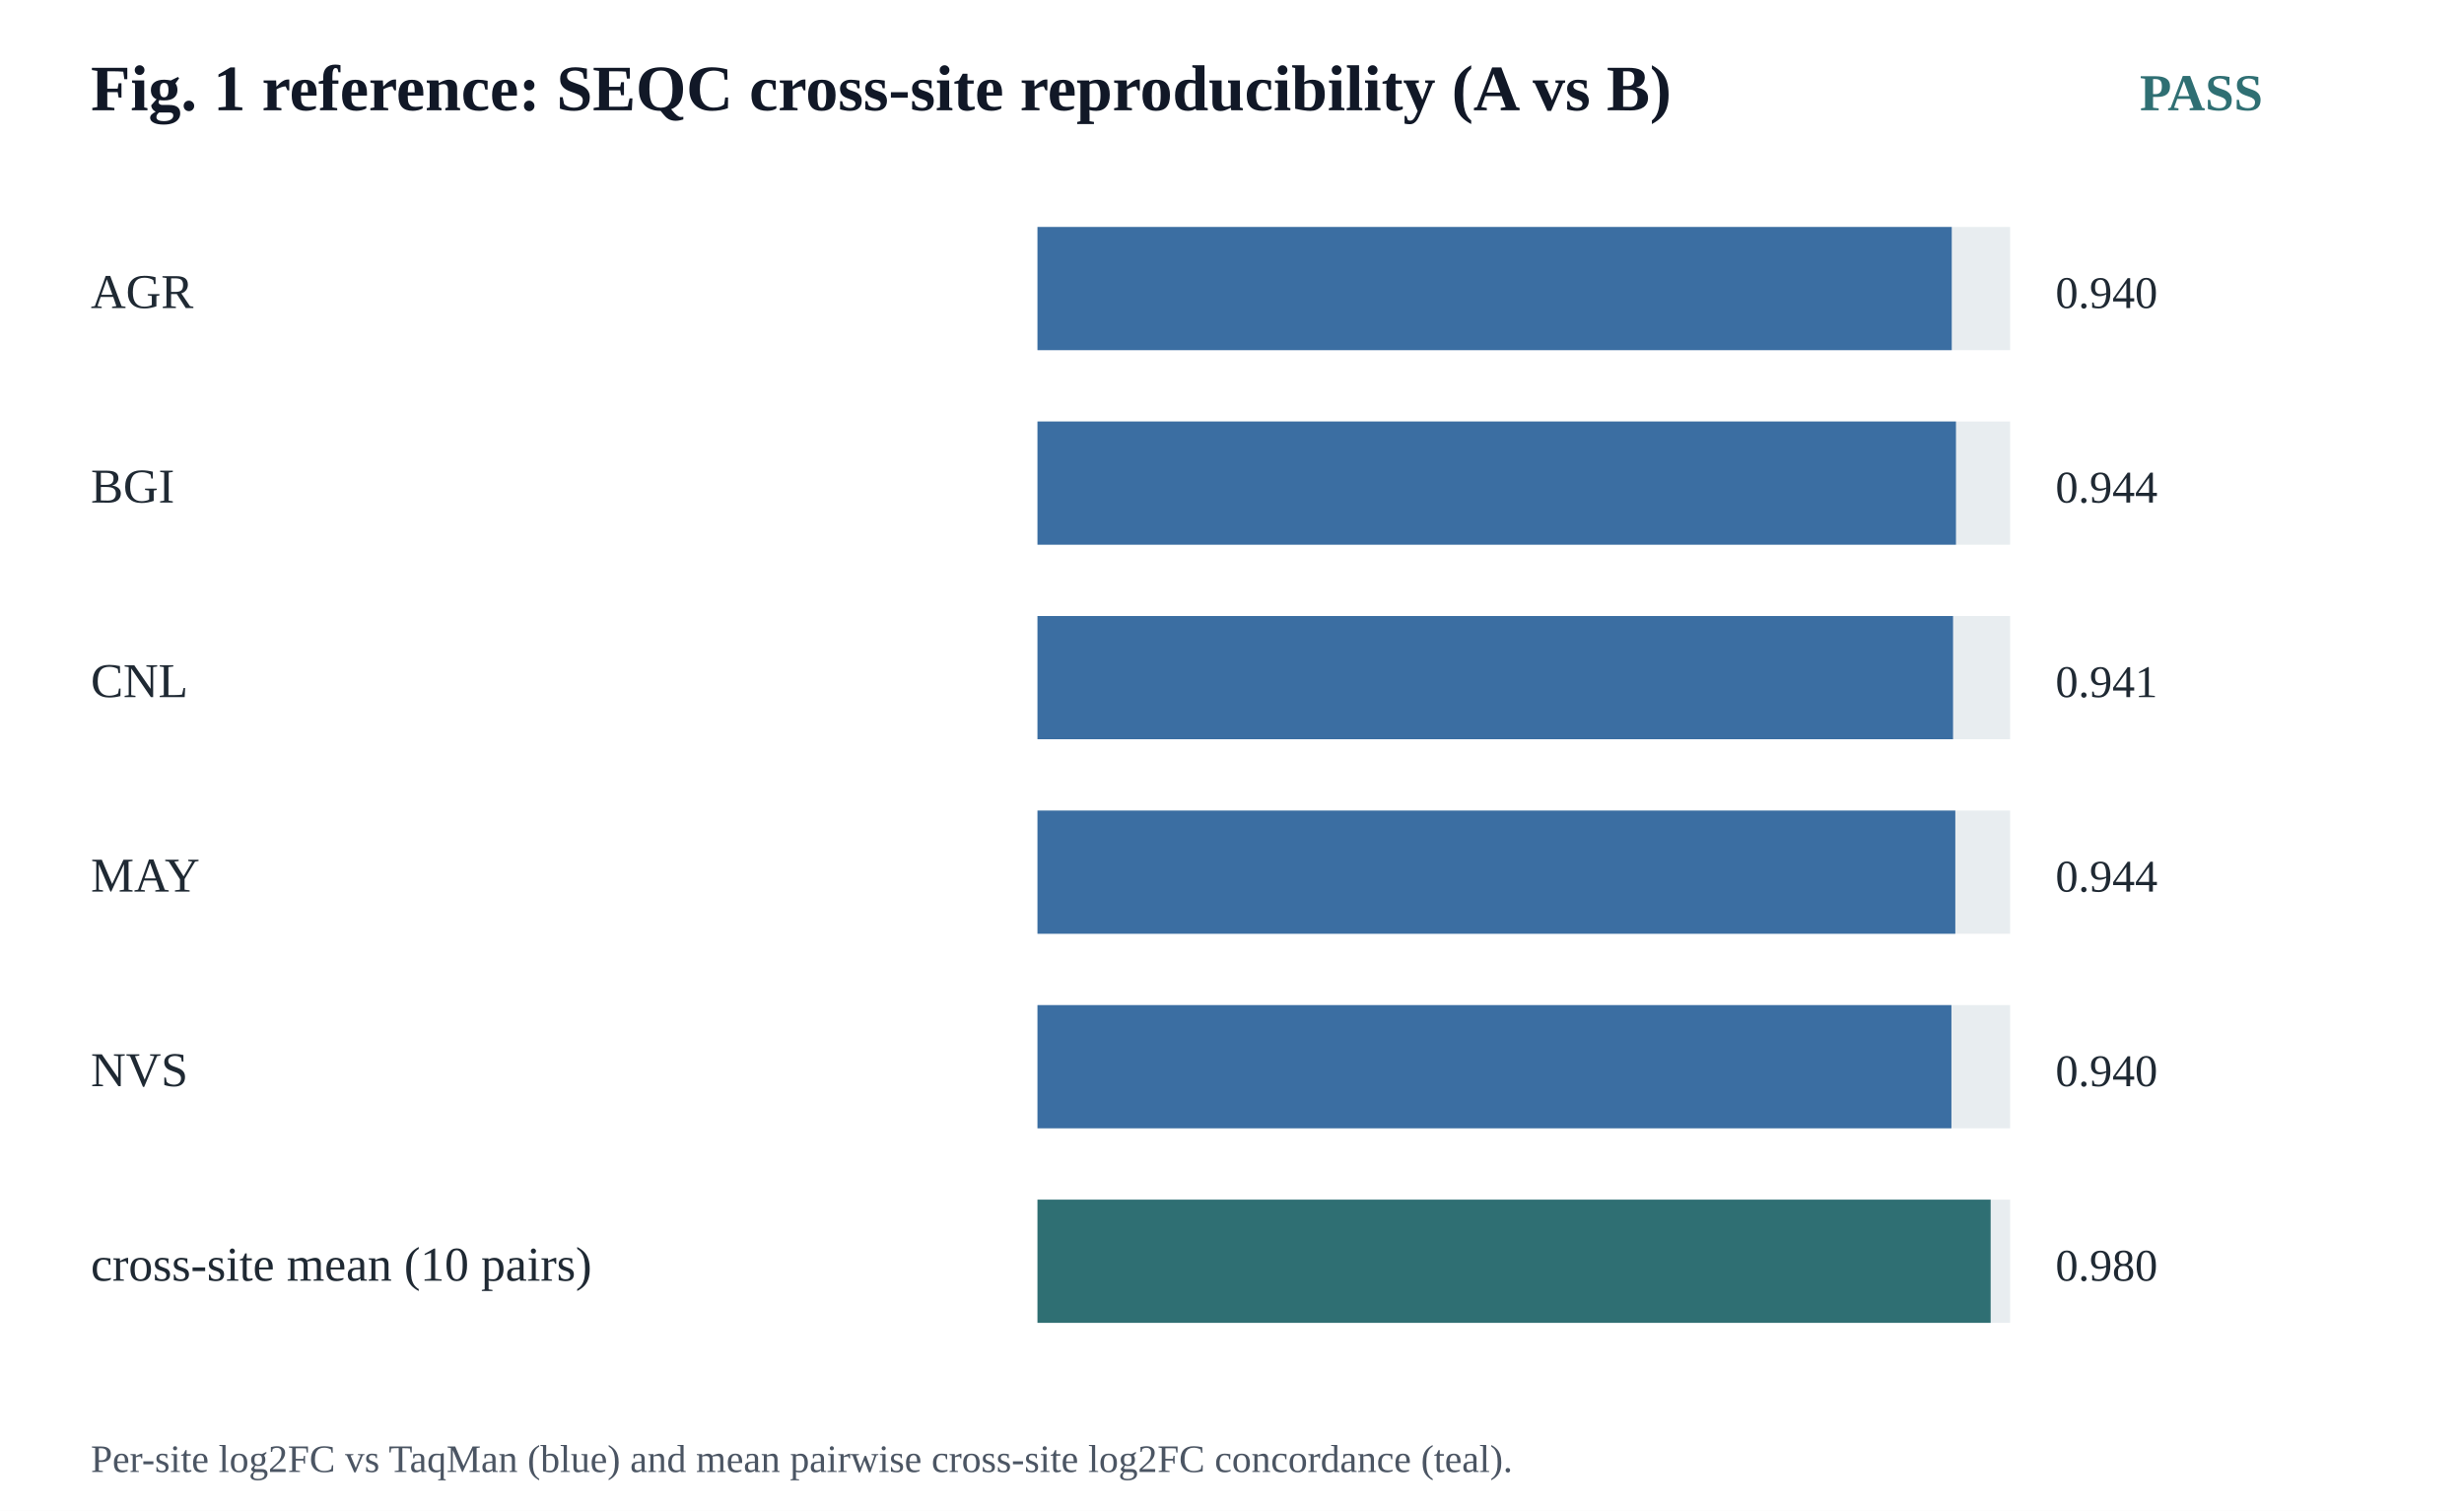
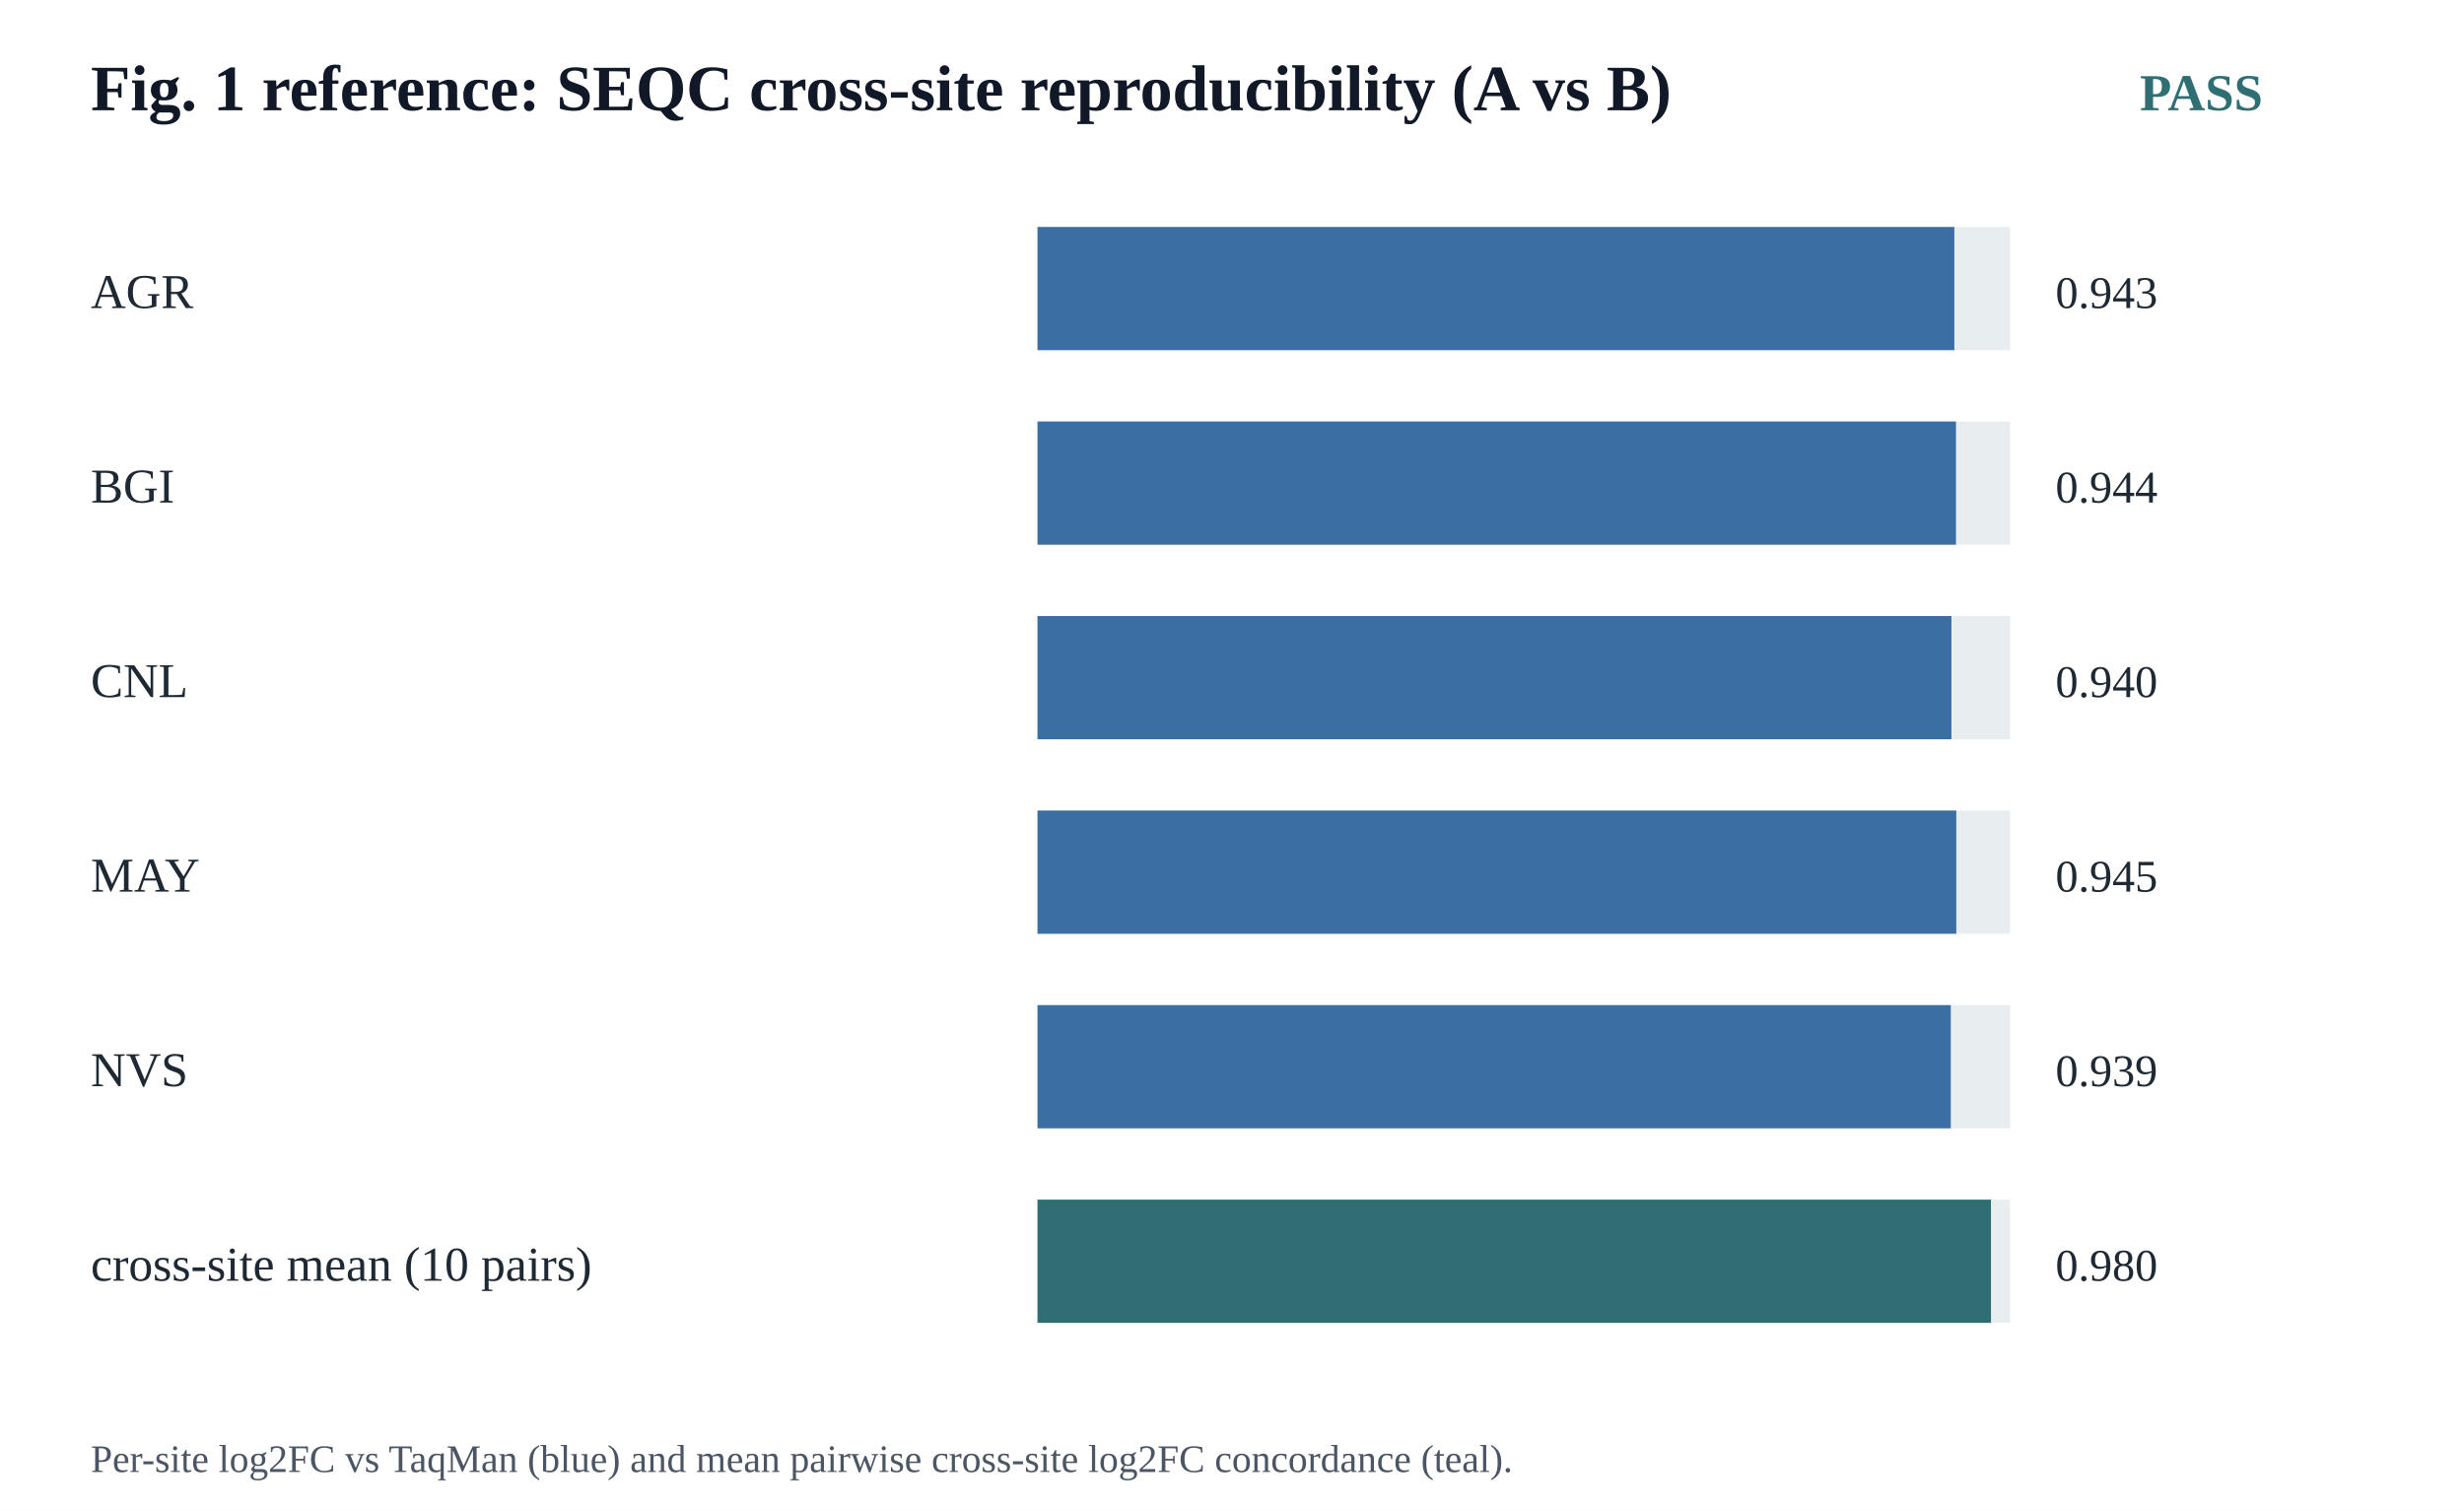
<svg xmlns="http://www.w3.org/2000/svg" width="760" height="466" viewBox="0 0 760 466">
  <rect width="100%" height="100%" fill="#ffffff" />
  <text x="28" y="34" font-size="20" font-weight="700" fill="#111827">Fig. 1 reference: SEQC cross-site reproducibility (A vs B)</text>
  <text x="660" y="34" font-size="16" font-weight="700" fill="#2F6F73">PASS</text>
  <text x="28" y="454" font-size="12" fill="#4b5563">Per-site log2FC vs TaqMan (blue) and mean pairwise cross-site log2FC concordance (teal).</text>
  <text x="28" y="95" font-size="15" fill="#1f2933">AGR</text>
  <rect x="320" y="70" width="300" height="38" fill="#e8edf0" />
-   <rect x="320" y="70" width="282.0" height="38" fill="#3b6ea2" />
-   <text x="634" y="95" font-size="14" fill="#1f2933">0.940</text>
+   <rect x="320" y="70" width="282.8" height="38" fill="#3b6ea2" />
+   <text x="634" y="95" font-size="14" fill="#1f2933">0.943</text>
  <text x="28" y="155" font-size="15" fill="#1f2933">BGI</text>
  <rect x="320" y="130" width="300" height="38" fill="#e8edf0" />
  <rect x="320" y="130" width="283.3" height="38" fill="#3b6ea2" />
  <text x="634" y="155" font-size="14" fill="#1f2933">0.944</text>
  <text x="28" y="215" font-size="15" fill="#1f2933">CNL</text>
  <rect x="320" y="190" width="300" height="38" fill="#e8edf0" />
-   <rect x="320" y="190" width="282.4" height="38" fill="#3b6ea2" />
-   <text x="634" y="215" font-size="14" fill="#1f2933">0.941</text>
+   <rect x="320" y="190" width="281.9" height="38" fill="#3b6ea2" />
+   <text x="634" y="215" font-size="14" fill="#1f2933">0.940</text>
  <text x="28" y="275" font-size="15" fill="#1f2933">MAY</text>
  <rect x="320" y="250" width="300" height="38" fill="#e8edf0" />
-   <rect x="320" y="250" width="283.1" height="38" fill="#3b6ea2" />
-   <text x="634" y="275" font-size="14" fill="#1f2933">0.944</text>
+   <rect x="320" y="250" width="283.4" height="38" fill="#3b6ea2" />
+   <text x="634" y="275" font-size="14" fill="#1f2933">0.945</text>
  <text x="28" y="335" font-size="15" fill="#1f2933">NVS</text>
  <rect x="320" y="310" width="300" height="38" fill="#e8edf0" />
-   <rect x="320" y="310" width="281.9" height="38" fill="#3b6ea2" />
-   <text x="634" y="335" font-size="14" fill="#1f2933">0.940</text>
+   <rect x="320" y="310" width="281.7" height="38" fill="#3b6ea2" />
+   <text x="634" y="335" font-size="14" fill="#1f2933">0.939</text>
  <text x="28" y="395" font-size="15" fill="#1f2933">cross-site mean (10 pairs)</text>
  <rect x="320" y="370" width="300" height="38" fill="#e8edf0" />
-   <rect x="320" y="370" width="294.0" height="38" fill="#2F6F73" />
+   <rect x="320" y="370" width="294.1" height="38" fill="#2F6F73" />
  <text x="634" y="395" font-size="14" fill="#1f2933">0.980</text>
</svg>
